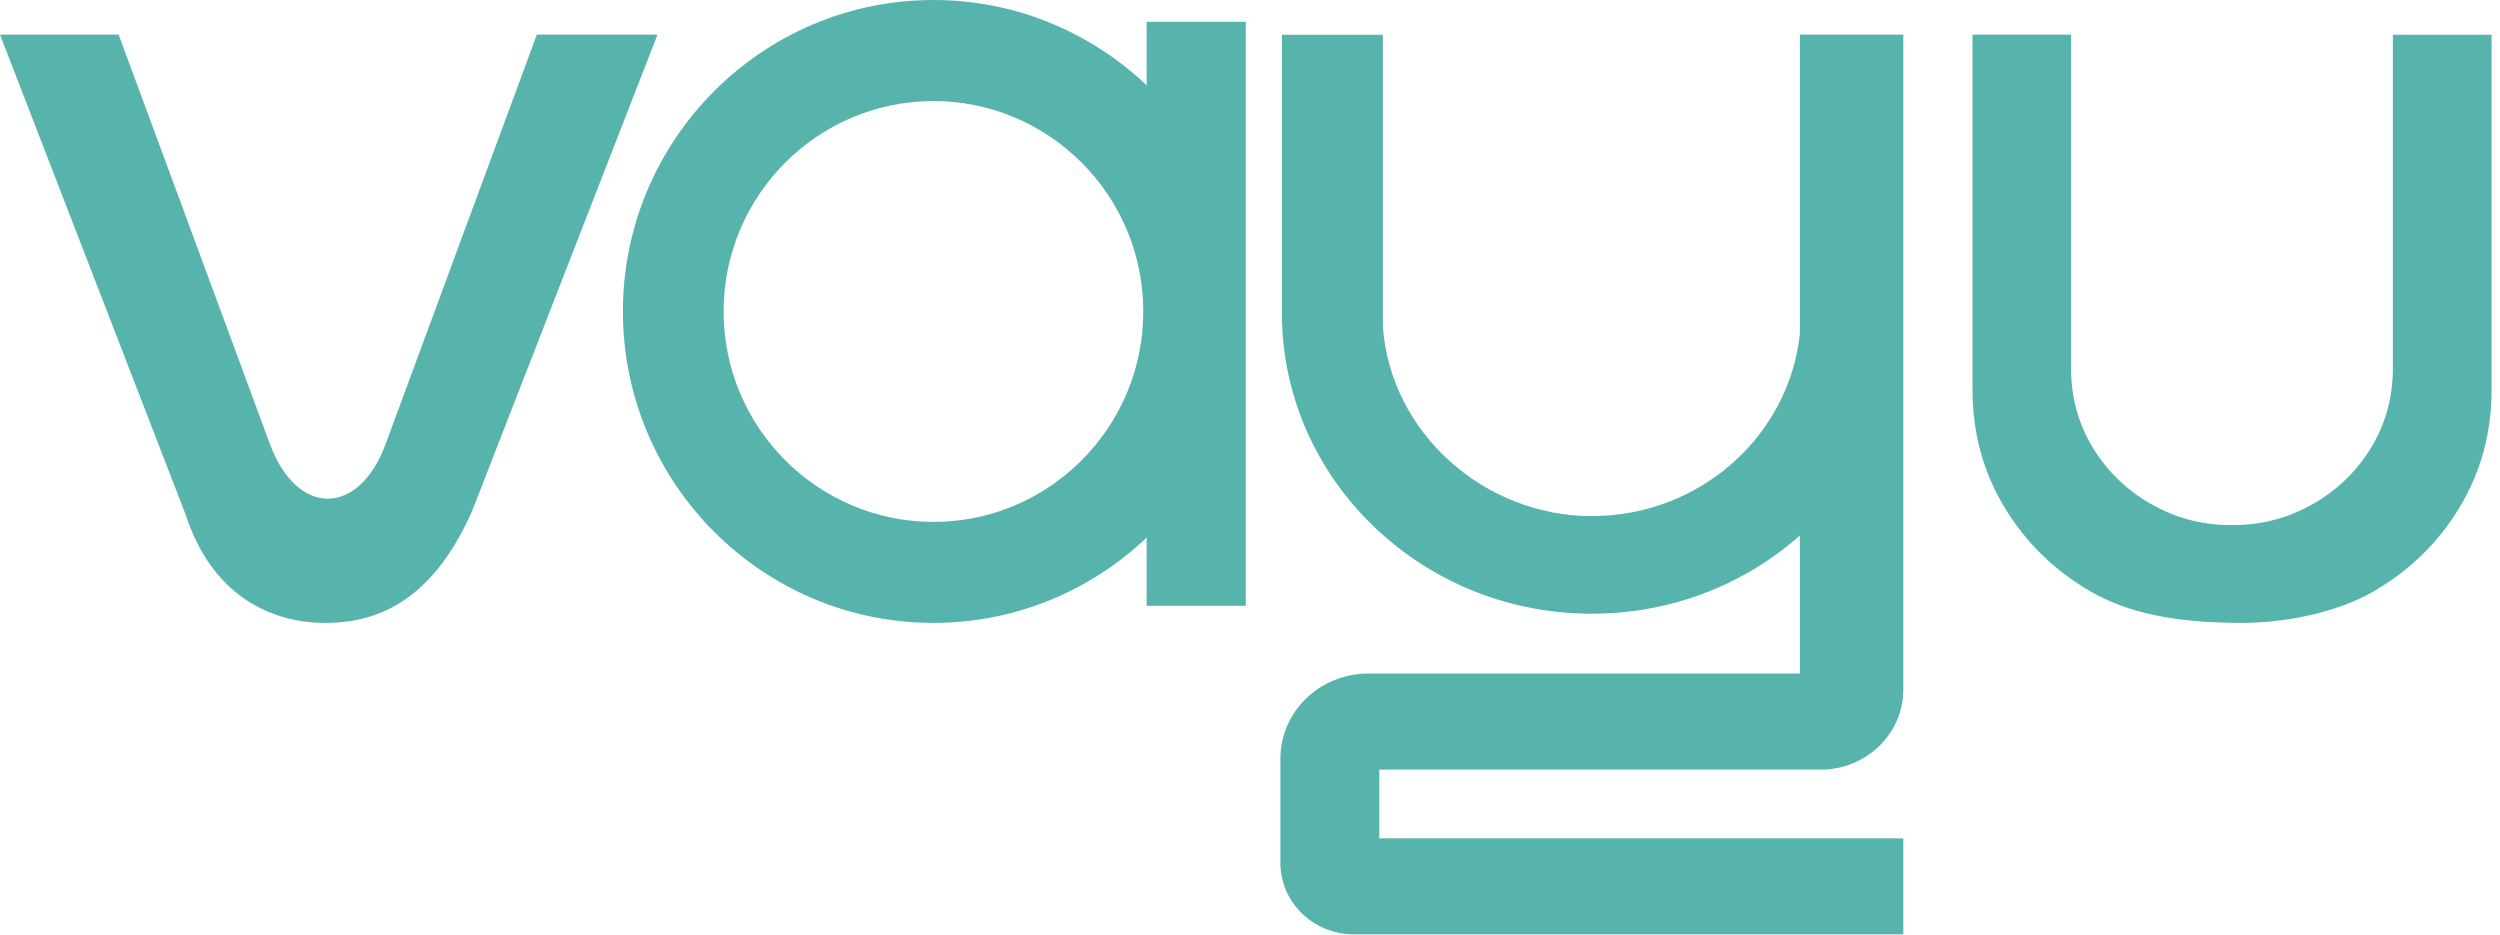
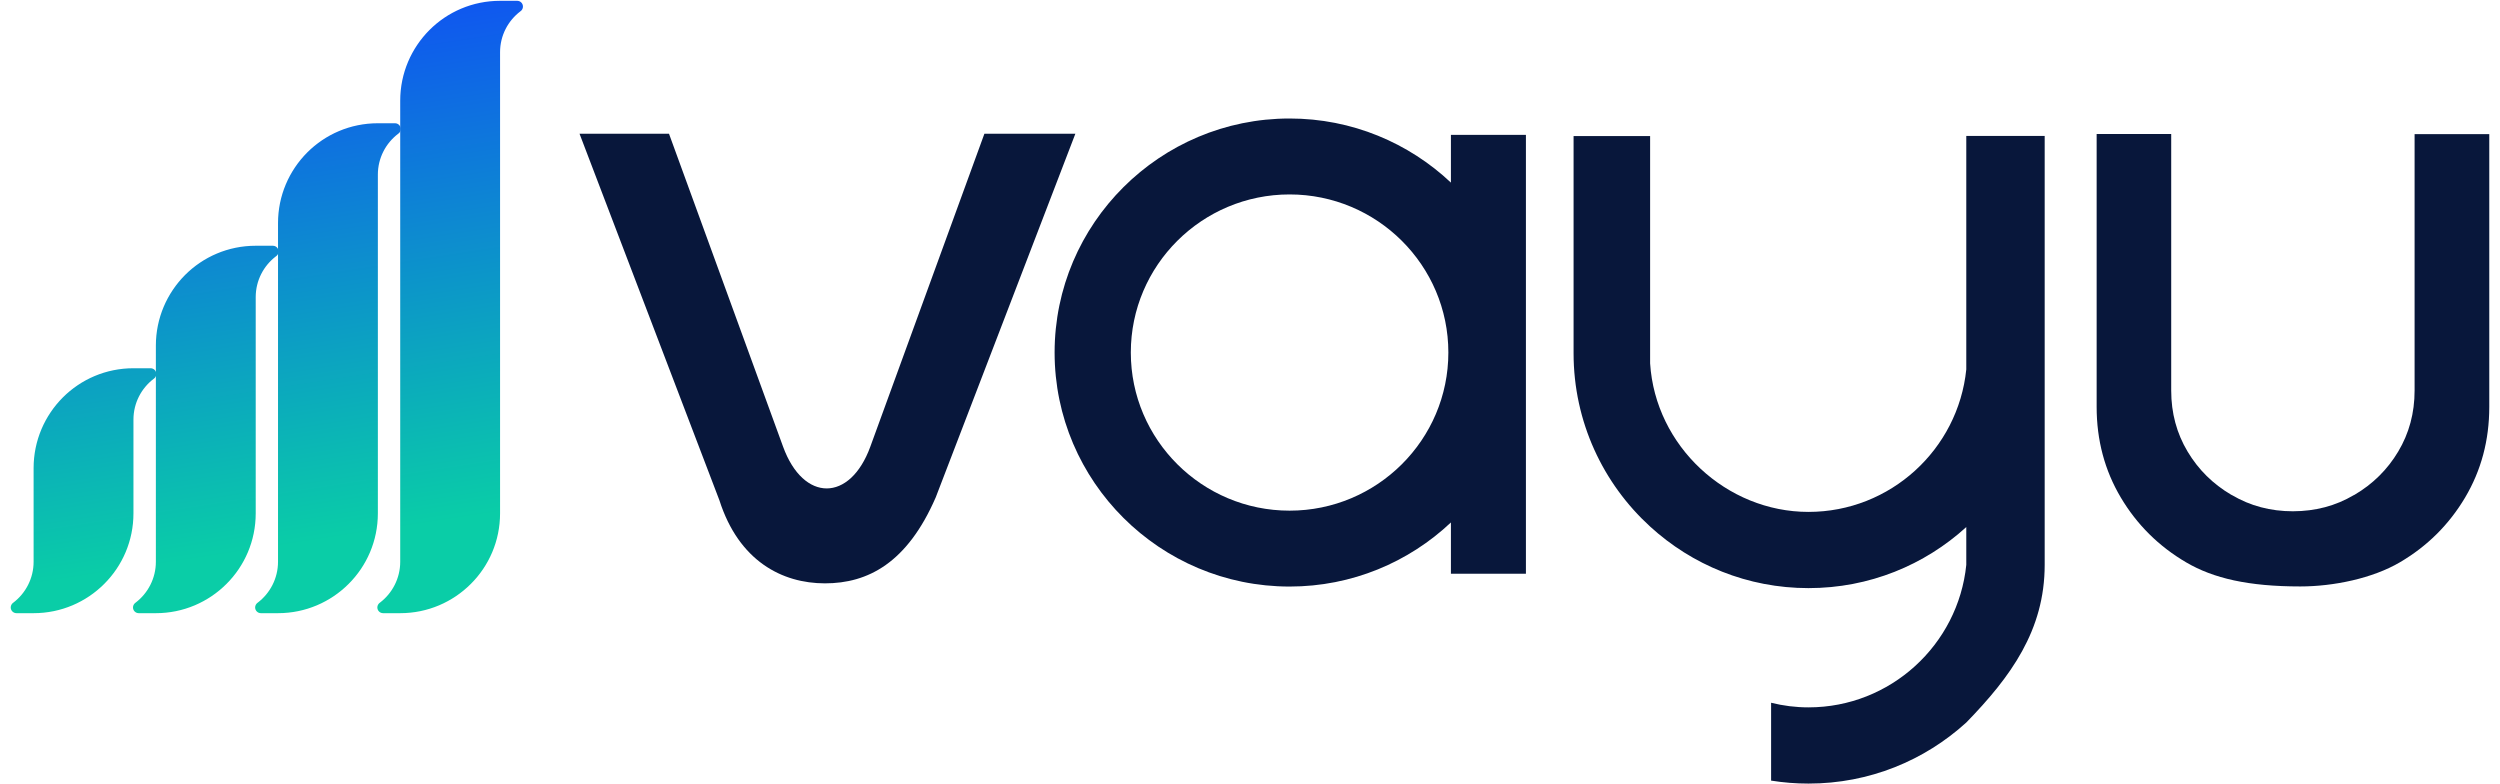
- <svg xmlns="http://www.w3.org/2000/svg" width="99" height="37" viewBox="0 0 99 37" fill="none">
-   <path d="M21.26 1.37L15.269 17.587C14.204 20.468 11.754 20.468 10.69 17.587L4.698 1.37H0L7.346 20.364C8.366 23.511 10.638 24.667 12.888 24.667C15.138 24.667 17.206 23.615 18.705 20.212L26.037 1.37H21.26Z" fill="#57b4ac" />
-   <path d="M45.408 3.379C43.204 1.287 40.232 0 36.965 0C30.183 0 24.667 5.532 24.667 12.334C24.667 19.135 30.183 24.667 36.965 24.667C40.232 24.667 43.204 23.38 45.408 21.288V23.99H49.333V0.863H45.408V3.377V3.379ZM36.965 20.667C32.384 20.667 28.655 16.93 28.655 12.334C28.655 7.737 32.382 4.002 36.965 4.002C41.548 4.002 45.274 7.739 45.274 12.334C45.274 16.928 41.548 20.667 36.965 20.667Z" fill="#57b4ac" />
-   <path d="M71.275 3.576V13.212C70.85 17.266 67.312 20.438 63.032 20.438C58.751 20.438 55.036 17.106 54.761 12.906V1.378H50.763V12.391C50.763 15.869 52.306 19.005 54.761 21.181C56.945 23.122 59.848 24.303 63.032 24.303C66.215 24.303 69.095 23.131 71.275 21.207V26.672H54.181C52.26 26.672 50.704 28.183 50.704 30.048V34.174C50.704 35.735 52.007 37 53.615 37H75.371V33.198H54.62V30.476H72.103C73.907 30.476 75.371 29.055 75.371 27.303V1.37H71.275V3.574V3.576Z" fill="#57b4ac" />
-   <path d="M94.757 1.376V14.582C94.757 15.736 94.47 16.783 93.898 17.724C93.332 18.655 92.569 19.393 91.617 19.946C91.603 19.951 91.588 19.957 91.575 19.964C90.624 20.517 89.56 20.794 88.386 20.796C87.212 20.796 86.148 20.517 85.198 19.964C85.182 19.955 85.169 19.951 85.156 19.946C84.201 19.393 83.44 18.655 82.874 17.724C82.3 16.783 82.015 15.736 82.015 14.582V1.37H78.111V15.423C78.111 17.139 78.534 18.694 79.377 20.09C80.221 21.486 81.361 22.597 82.793 23.425C84.226 24.251 86.06 24.667 88.774 24.667C90.509 24.667 92.552 24.253 93.984 23.425C95.417 22.599 96.557 21.486 97.4 20.09C98.244 18.694 98.667 17.139 98.667 15.423V1.376H94.763H94.757Z" fill="#57b4ac" />
+ <svg xmlns="http://www.w3.org/2000/svg" width="134" height="42" viewBox="0 0 1920 607" fill="none">
+   <path d="M4.442 474.994H17.722C39.078 474.994 58.415 466.335 72.413 452.337C86.456 438.339 95.07 419.002 95.07 397.646L95.07 325.053C95.07 312.177 101.216 300.691 110.773 293.423C111.042 293.244 111.266 293.064 111.491 292.84C112.298 292.032 112.792 290.911 112.792 289.699C112.792 287.232 110.818 285.258 108.35 285.258H95.07C73.714 285.258 54.377 293.872 40.379 307.87C26.381 321.913 17.722 341.25 17.722 362.606L17.722 435.153C17.722 448.074 11.53 459.605 1.974 466.873C1.884 466.963 1.795 467.008 1.705 467.052C0.673 467.905 -6.07951e-08 469.161 0 470.552C1.07862e-07 473.02 2.019 474.994 4.442 474.994Z" fill="url(#paint0_linear_1_32)" />
+   <path d="M99.152 474.997H112.432C133.788 474.997 153.125 466.338 167.123 452.34C181.166 438.342 189.78 419.005 189.78 397.649L189.78 230.166C189.78 217.29 195.926 205.804 205.483 198.536C205.752 198.357 205.976 198.177 206.201 197.953C207.008 197.145 207.502 196.024 207.502 194.812C207.502 192.345 205.528 190.371 203.06 190.371H189.78C168.424 190.371 149.087 198.985 135.089 212.983C121.091 227.026 112.432 246.363 112.432 267.719L112.432 435.157C112.432 448.078 106.24 459.608 96.684 466.876C96.594 466.966 96.504 467.011 96.415 467.056C95.383 467.908 94.71 469.165 94.71 470.555C94.71 473.023 96.729 474.997 99.152 474.997Z" fill="url(#paint1_linear_1_32)" />
+   <path d="M193.774 474.995H207.054C228.41 474.995 247.747 466.336 261.745 452.338C275.788 438.34 284.402 419.003 284.402 397.647V135.273C284.402 122.397 290.549 110.912 300.105 103.643C300.375 103.464 300.599 103.284 300.823 103.06C301.631 102.252 302.124 101.131 302.124 99.919C302.124 97.452 300.15 95.478 297.683 95.478H284.402C263.046 95.478 243.709 104.092 229.711 118.09C215.713 132.133 207.054 151.47 207.054 172.826V435.154C207.054 448.075 200.863 459.606 191.307 466.874C191.217 466.964 191.127 467.009 191.037 467.053C190.005 467.906 189.333 469.162 189.333 470.553C189.333 473.021 191.351 474.995 193.774 474.995Z" fill="url(#paint2_linear_1_32)" />
+   <path d="M288.439 474.995H301.719C323.075 474.995 342.412 466.336 356.41 452.338C370.453 438.34 379.067 419.003 379.067 397.647L379.067 40.428C379.067 27.552 385.213 16.067 394.77 8.798C395.039 8.619 395.263 8.439 395.487 8.215C396.295 7.408 396.789 6.286 396.789 5.075C396.789 2.607 394.815 0.633 392.347 0.633L379.067 0.633C357.711 0.633 338.374 9.247 324.376 23.245C310.378 37.288 301.719 56.625 301.719 77.981V435.155C301.719 448.076 295.527 459.606 285.971 466.875C285.881 466.964 285.792 467.009 285.702 467.054C284.67 467.906 283.997 469.163 283.997 470.554C283.997 473.021 286.016 474.995 288.439 474.995Z" fill="url(#paint3_linear_1_32)" />
+   <path d="M754.248 103.605L665.866 346.057C650.159 389.124 614.019 389.124 598.313 346.057L509.931 103.605H440.623L548.985 387.574C564.041 434.615 597.549 451.893 630.745 451.893C663.942 451.893 694.449 436.166 716.552 385.291L824.716 103.605H754.248Z" fill="#08173B" />
+   <path d="M1115.64 141.458C1083.01 110.708 1039.03 91.796 990.668 91.796C890.287 91.796 808.639 173.111 808.639 273.085C808.639 373.059 890.287 454.374 990.668 454.374C1039.03 454.374 1083.01 435.461 1115.64 404.71V444.424H1173.74V104.479H1115.64V141.458ZM990.668 395.578C922.86 395.578 867.674 340.645 867.674 273.085C867.674 205.524 922.832 150.619 990.668 150.619C1058.5 150.619 1113.66 205.552 1113.66 273.085C1113.66 340.617 1058.5 395.578 990.668 395.578Z" fill="#08173B" />
+   <path d="M1862.15 103.889V302.569C1862.15 319.931 1857.91 335.687 1849.44 349.836C1841.07 363.844 1829.78 374.949 1815.69 383.263C1815.49 383.348 1815.26 383.433 1815.06 383.546C1801 391.86 1785.26 396.032 1767.88 396.06C1750.5 396.06 1734.78 391.86 1720.71 383.546C1720.48 383.404 1720.28 383.348 1720.09 383.263C1705.96 374.949 1694.7 363.844 1686.32 349.836C1677.84 335.687 1673.61 319.931 1673.61 302.569V103.805H1615.85V315.224C1615.85 341.041 1622.11 364.436 1634.59 385.434C1647.07 406.432 1663.93 423.146 1685.14 435.604C1706.33 448.034 1733.47 454.291 1773.63 454.291C1799.3 454.291 1829.53 448.062 1850.72 435.604C1871.92 423.175 1888.78 406.432 1901.27 385.434C1913.74 364.436 1920 341.041 1920 315.224V103.889H1862.15Z" fill="#08173B" />
+   <path d="M1514.87 286.166V105.293H1575.6V437.583C1575.6 488.268 1549.24 524.371 1514.87 559.701C1482.54 589.093 1439.83 606.999 1392.62 606.999C1382.77 606.999 1373.1 606.213 1363.67 604.701V544.386C1373 546.723 1382.71 547.962 1392.62 547.962C1456.09 547.962 1508.56 499.505 1514.87 437.583V408.285C1482.54 437.677 1439.83 455.583 1392.62 455.583C1345.4 455.583 1302.34 437.535 1269.95 407.89C1233.55 374.651 1210.66 326.759 1210.66 273.635V105.406H1269.95V281.499C1274.03 345.656 1329.13 396.546 1392.62 396.546C1456.09 396.546 1508.56 348.088 1514.87 286.166Z" fill="#08173B" />
+   <defs>
+     <linearGradient id="paint0_linear_1_32" x1="-62.445" y1="554.122" x2="-151.384" y2="-21.983" gradientUnits="userSpaceOnUse">
+       <stop offset="0.15" stop-color="#0ACDA7" />
+       <stop offset="0.85" stop-color="#0F53F2" />
+     </linearGradient>
+     <linearGradient id="paint1_linear_1_32" x1="-62.445" y1="554.122" x2="-151.384" y2="-21.983" gradientUnits="userSpaceOnUse">
+       <stop offset="0.15" stop-color="#0ACDA7" />
+       <stop offset="0.85" stop-color="#0F53F2" />
+     </linearGradient>
+     <linearGradient id="paint2_linear_1_32" x1="-62.445" y1="554.122" x2="-151.384" y2="-21.983" gradientUnits="userSpaceOnUse">
+       <stop offset="0.15" stop-color="#0ACDA7" />
+       <stop offset="0.85" stop-color="#0F53F2" />
+     </linearGradient>
+     <linearGradient id="paint3_linear_1_32" x1="-62.445" y1="554.122" x2="-151.384" y2="-21.983" gradientUnits="userSpaceOnUse">
+       <stop offset="0.15" stop-color="#0ACDA7" />
+       <stop offset="0.85" stop-color="#0F53F2" />
+     </linearGradient>
+   </defs>
</svg>
